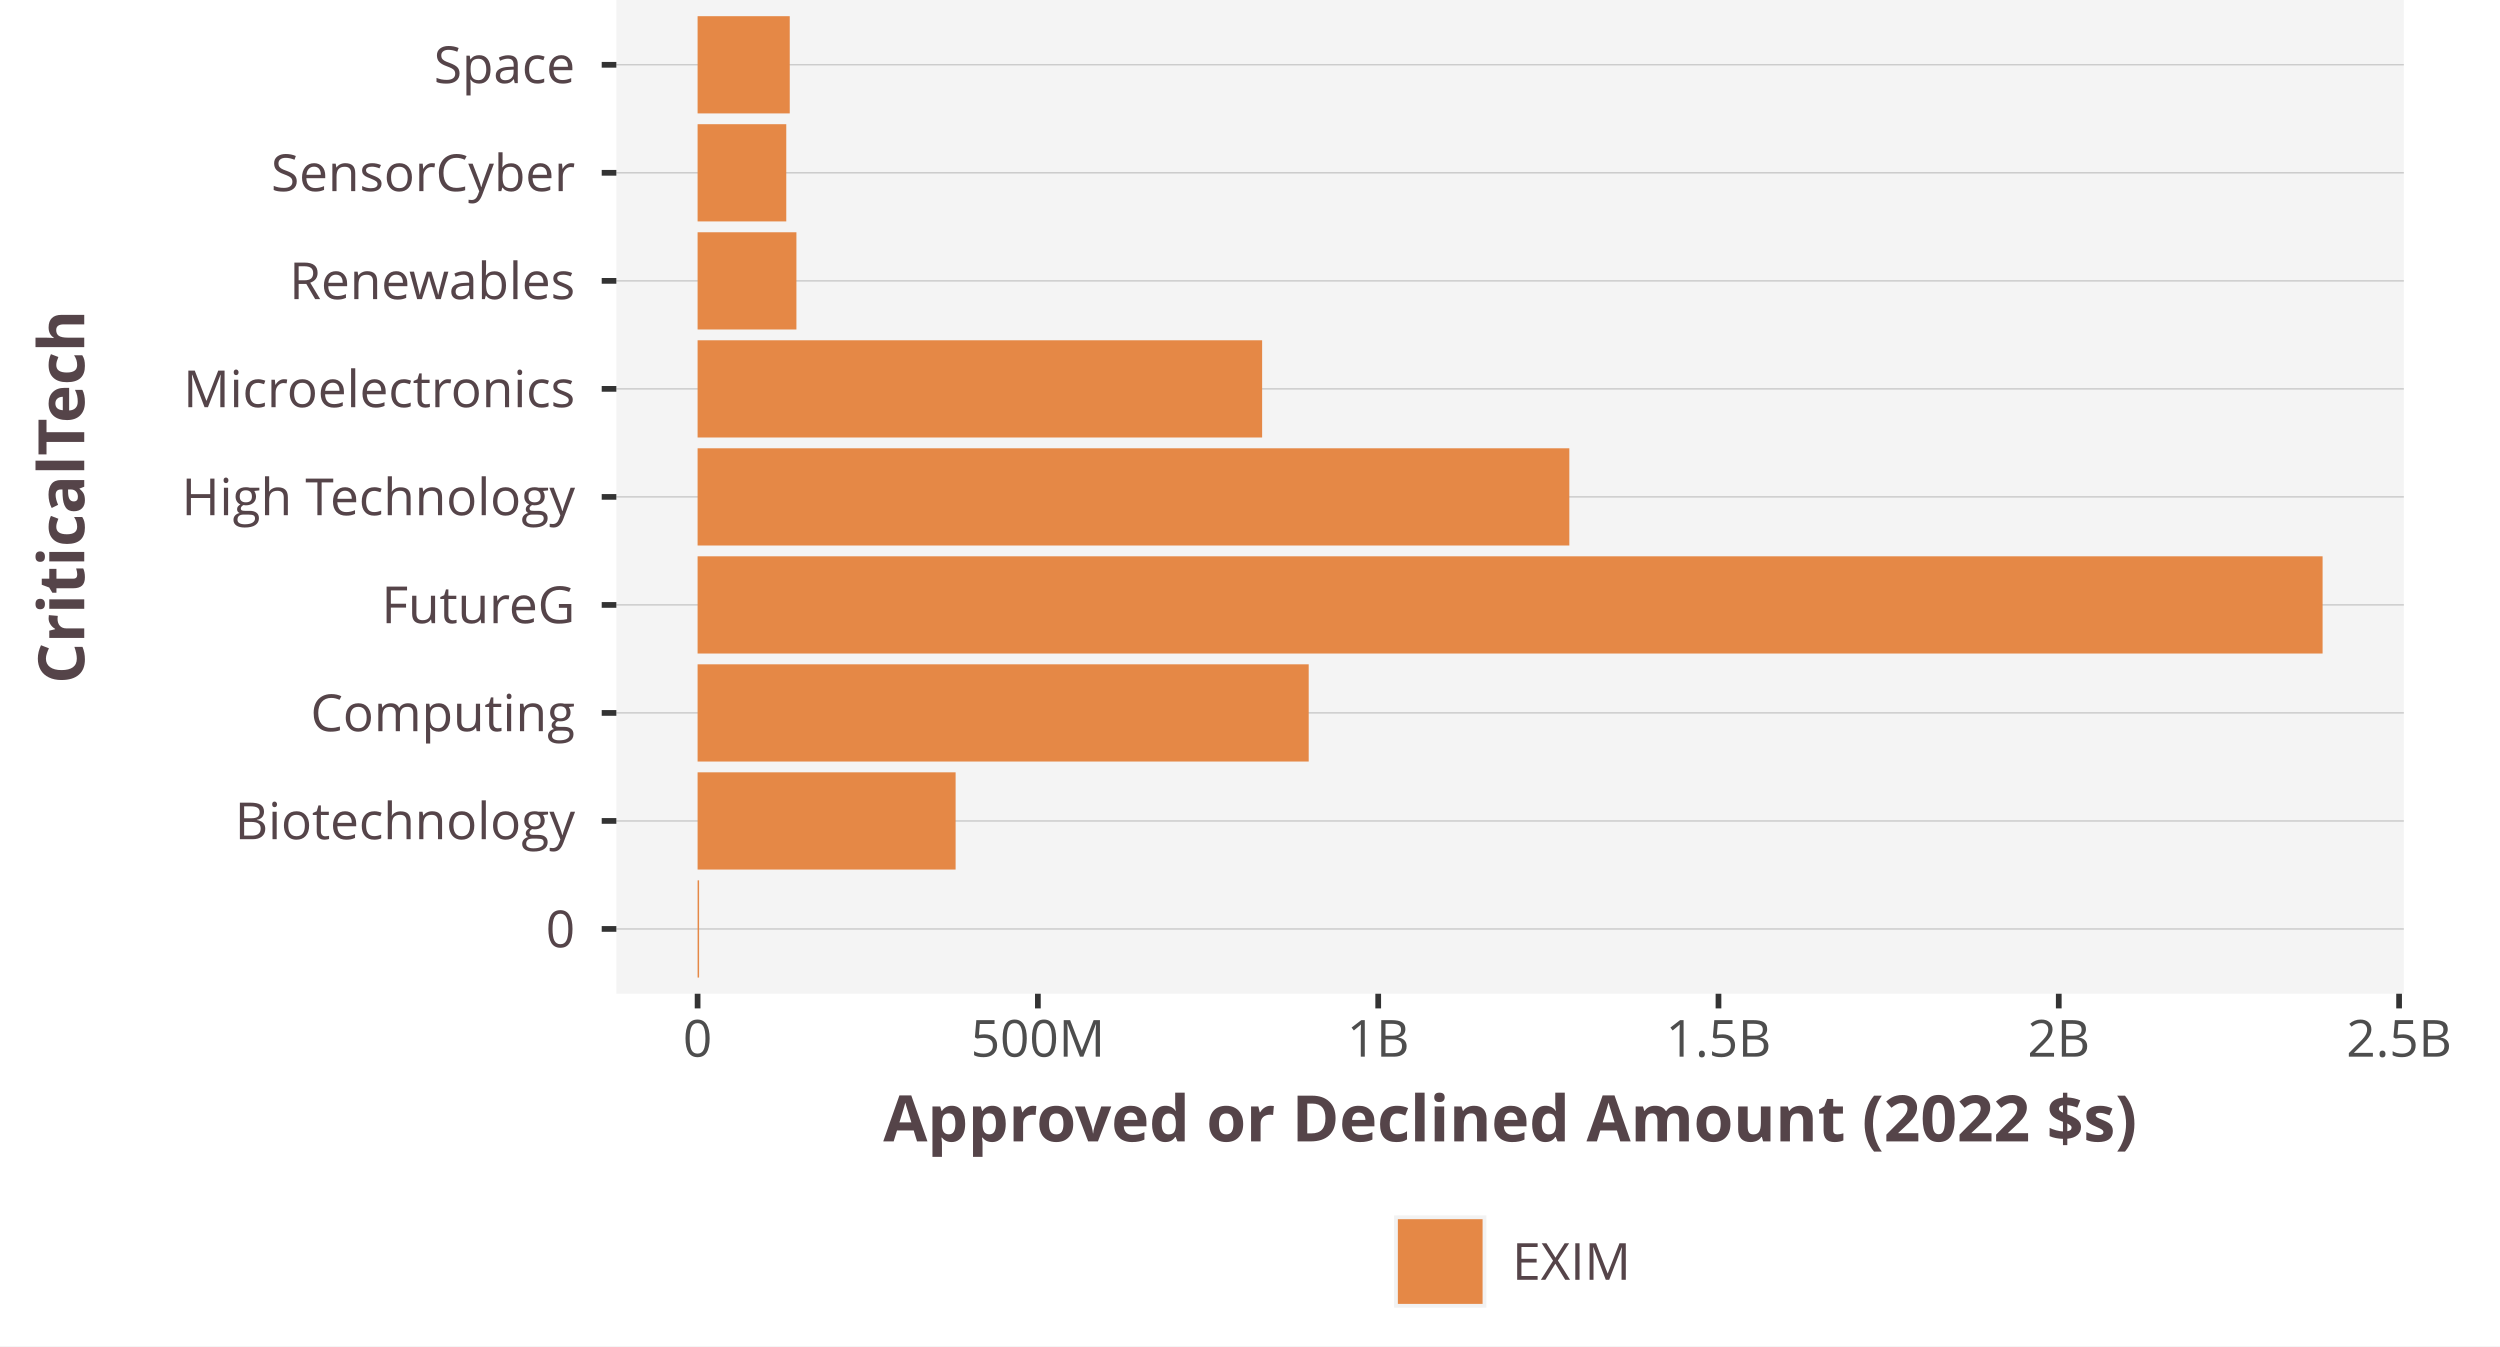
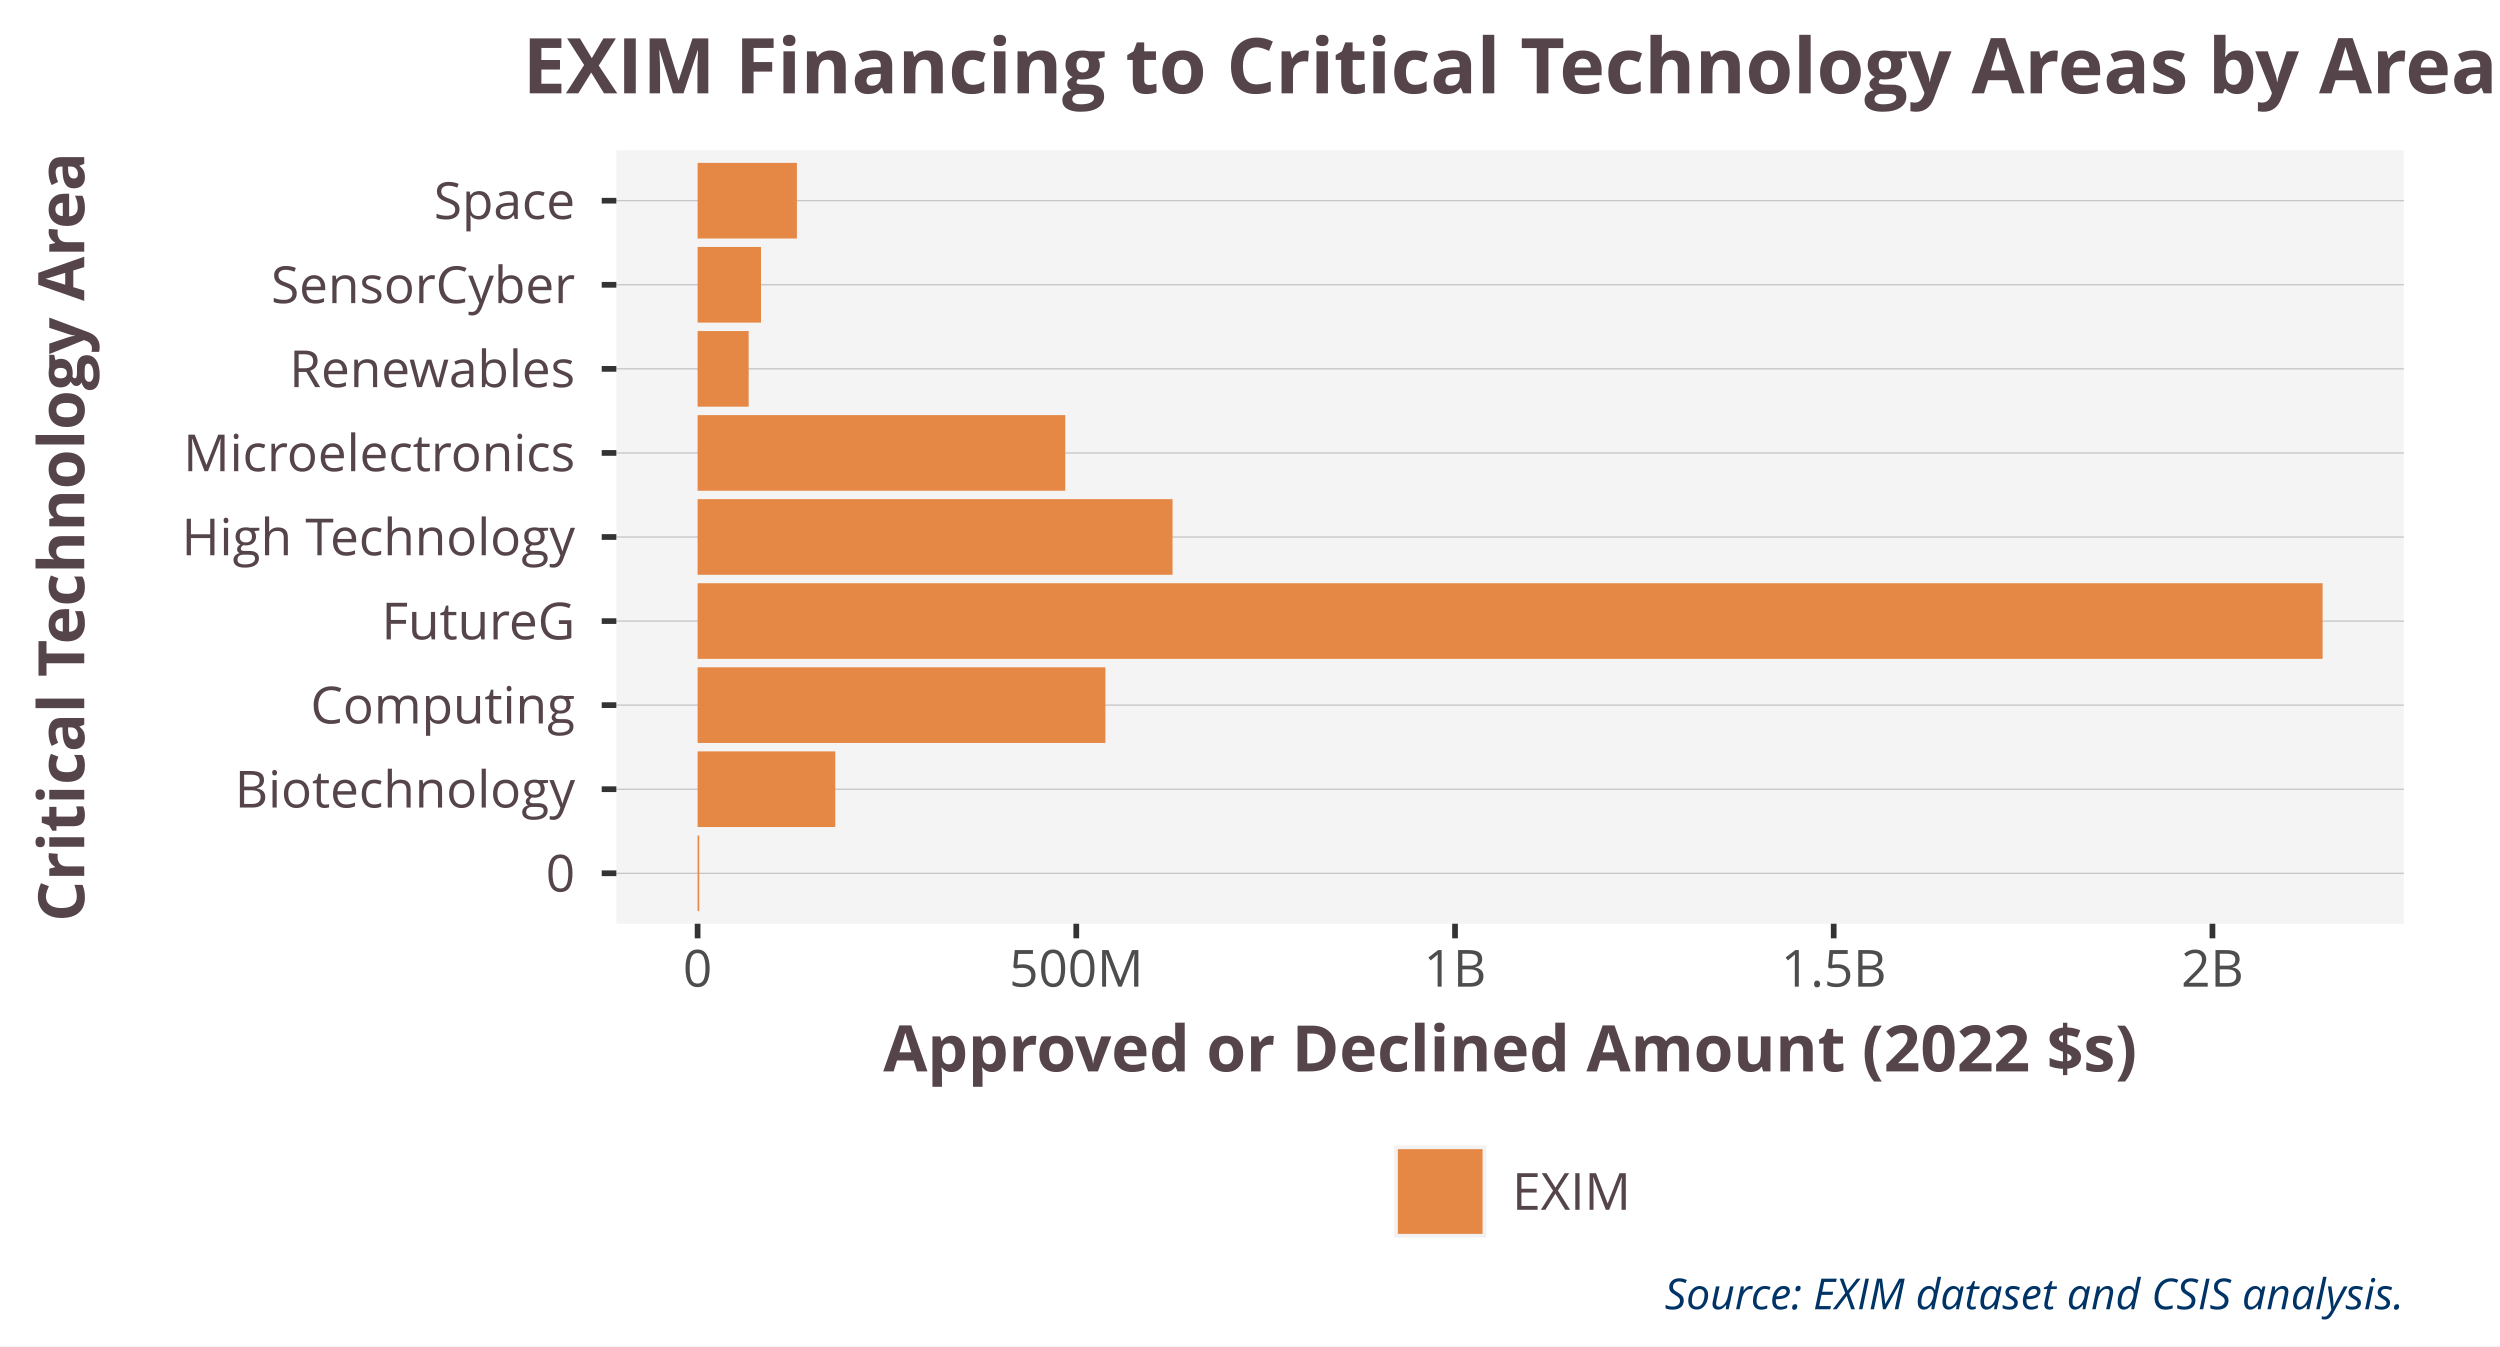
<svg xmlns="http://www.w3.org/2000/svg" class="svglite" width="468.00pt" height="252.00pt" viewBox="0 0 468.00 252.00">
  <defs>
    <style type="text/css">
    .svglite line, .svglite polyline, .svglite polygon, .svglite path, .svglite rect, .svglite circle {
      fill: none;
      stroke: #000000;
      stroke-linecap: round;
      stroke-linejoin: round;
      stroke-miterlimit: 10.00;
    }
    .svglite text {
      white-space: pre;
    }
  </style>
  </defs>
  <rect width="100%" height="100%" style="stroke: none; fill: #FFFFFF;" />
  <defs>
    <clipPath id="cpMC4wMHw0NjguMDB8MC4wMHwyNTIuMDA=">
      <rect x="0.00" y="0.00" width="468.00" height="252.00" />
    </clipPath>
  </defs>
  <g clip-path="url(#cpMC4wMHw0NjguMDB8MC4wMHwyNTIuMDA=)">
-     <rect x="0.00" y="-0" width="468.00" height="252.00" style="stroke-width: 1.07; stroke: #FFFFFF; fill: #FFFFFF;" />
+     <rect x="0.00" y="0.00" width="468.00" height="252.00" style="stroke-width: 1.07; stroke: #FFFFFF; fill: #FFFFFF;" />
  </g>
  <defs>
-     <clipPath id="cpMTE1LjM4fDQ1MC4wMHwwLjAwfDE4Ni4wMw==">
-       <rect x="115.38" y="0.00" width="334.62" height="186.03" />
+     <clipPath id="cpMTE1LjM4fDQ1MC4wMHwyOC4xM3wxNzIuOTI=">
+       <rect x="115.38" y="28.13" width="334.62" height="144.79" />
    </clipPath>
  </defs>
-   <g clip-path="url(#cpMTE1LjM4fDQ1MC4wMHwwLjAwfDE4Ni4wMw==)">
-     <rect x="115.38" y="0.00" width="334.62" height="186.03" style="stroke-width: 1.07; stroke: none; fill: #F4F4F4;" />
-     <polyline points="115.38,173.90 450.00,173.90 " style="stroke-width: 0.21; stroke: #BEBEBE; stroke-linecap: butt;" />
-     <polyline points="115.38,153.68 450.00,153.68 " style="stroke-width: 0.21; stroke: #BEBEBE; stroke-linecap: butt;" />
-     <polyline points="115.38,133.46 450.00,133.46 " style="stroke-width: 0.21; stroke: #BEBEBE; stroke-linecap: butt;" />
-     <polyline points="115.38,113.24 450.00,113.24 " style="stroke-width: 0.21; stroke: #BEBEBE; stroke-linecap: butt;" />
-     <polyline points="115.38,93.02 450.00,93.02 " style="stroke-width: 0.21; stroke: #BEBEBE; stroke-linecap: butt;" />
-     <polyline points="115.38,72.80 450.00,72.80 " style="stroke-width: 0.21; stroke: #BEBEBE; stroke-linecap: butt;" />
-     <polyline points="115.38,52.58 450.00,52.58 " style="stroke-width: 0.21; stroke: #BEBEBE; stroke-linecap: butt;" />
-     <polyline points="115.38,32.35 450.00,32.35 " style="stroke-width: 0.21; stroke: #BEBEBE; stroke-linecap: butt;" />
-     <polyline points="115.38,12.13 450.00,12.13 " style="stroke-width: 0.21; stroke: #BEBEBE; stroke-linecap: butt;" />
-     <rect x="130.59" y="144.58" width="48.30" height="18.20" style="stroke-width: 1.07; stroke: none; stroke-linecap: butt; stroke-linejoin: miter; fill: #E58846;" />
-     <rect x="130.59" y="124.36" width="114.40" height="18.20" style="stroke-width: 1.07; stroke: none; stroke-linecap: butt; stroke-linejoin: miter; fill: #E58846;" />
-     <rect x="130.59" y="104.14" width="304.20" height="18.20" style="stroke-width: 1.07; stroke: none; stroke-linecap: butt; stroke-linejoin: miter; fill: #E58846;" />
-     <rect x="130.59" y="83.92" width="163.19" height="18.20" style="stroke-width: 1.07; stroke: none; stroke-linecap: butt; stroke-linejoin: miter; fill: #E58846;" />
-     <rect x="130.59" y="63.70" width="105.68" height="18.20" style="stroke-width: 1.07; stroke: none; stroke-linecap: butt; stroke-linejoin: miter; fill: #E58846;" />
-     <rect x="130.59" y="43.48" width="18.50" height="18.20" style="stroke-width: 1.07; stroke: none; stroke-linecap: butt; stroke-linejoin: miter; fill: #E58846;" />
-     <rect x="130.59" y="23.25" width="16.60" height="18.20" style="stroke-width: 1.07; stroke: none; stroke-linecap: butt; stroke-linejoin: miter; fill: #E58846;" />
-     <rect x="130.59" y="3.03" width="17.25" height="18.20" style="stroke-width: 1.07; stroke: none; stroke-linecap: butt; stroke-linejoin: miter; fill: #E58846;" />
-     <rect x="130.59" y="164.80" width="0.28" height="18.20" style="stroke-width: 1.07; stroke: none; stroke-linecap: butt; stroke-linejoin: miter; fill: #E58846;" />
+   <g clip-path="url(#cpMTE1LjM4fDQ1MC4wMHwyOC4xM3wxNzIuOTI=)">
+     <rect x="115.38" y="28.13" width="334.62" height="144.79" style="stroke-width: 1.07; stroke: none; fill: #F4F4F4;" />
+     <polyline points="115.38,163.48 450.00,163.48 " style="stroke-width: 0.21; stroke: #BEBEBE; stroke-linecap: butt;" />
+     <polyline points="115.38,147.74 450.00,147.74 " style="stroke-width: 0.21; stroke: #BEBEBE; stroke-linecap: butt;" />
+     <polyline points="115.38,132.00 450.00,132.00 " style="stroke-width: 0.21; stroke: #BEBEBE; stroke-linecap: butt;" />
+     <polyline points="115.38,116.27 450.00,116.27 " style="stroke-width: 0.21; stroke: #BEBEBE; stroke-linecap: butt;" />
+     <polyline points="115.38,100.53 450.00,100.53 " style="stroke-width: 0.21; stroke: #BEBEBE; stroke-linecap: butt;" />
+     <polyline points="115.38,84.79 450.00,84.79 " style="stroke-width: 0.21; stroke: #BEBEBE; stroke-linecap: butt;" />
+     <polyline points="115.38,69.05 450.00,69.05 " style="stroke-width: 0.21; stroke: #BEBEBE; stroke-linecap: butt;" />
+     <polyline points="115.38,53.31 450.00,53.31 " style="stroke-width: 0.21; stroke: #BEBEBE; stroke-linecap: butt;" />
+     <polyline points="115.38,37.57 450.00,37.57 " style="stroke-width: 0.21; stroke: #BEBEBE; stroke-linecap: butt;" />
+     <rect x="130.59" y="140.66" width="25.77" height="14.16" style="stroke-width: 1.07; stroke: none; stroke-linecap: butt; stroke-linejoin: miter; fill: #E58846;" />
+     <rect x="130.59" y="124.92" width="76.34" height="14.16" style="stroke-width: 1.07; stroke: none; stroke-linecap: butt; stroke-linejoin: miter; fill: #E58846;" />
+     <rect x="130.59" y="109.18" width="304.20" height="14.16" style="stroke-width: 1.07; stroke: none; stroke-linecap: butt; stroke-linejoin: miter; fill: #E58846;" />
+     <rect x="130.59" y="93.44" width="88.91" height="14.16" style="stroke-width: 1.07; stroke: none; stroke-linecap: butt; stroke-linejoin: miter; fill: #E58846;" />
+     <rect x="130.59" y="77.71" width="68.83" height="14.16" style="stroke-width: 1.07; stroke: none; stroke-linecap: butt; stroke-linejoin: miter; fill: #E58846;" />
+     <rect x="130.59" y="61.97" width="9.56" height="14.16" style="stroke-width: 1.07; stroke: none; stroke-linecap: butt; stroke-linejoin: miter; fill: #E58846;" />
+     <rect x="130.59" y="46.23" width="11.87" height="14.16" style="stroke-width: 1.07; stroke: none; stroke-linecap: butt; stroke-linejoin: miter; fill: #E58846;" />
+     <rect x="130.59" y="30.49" width="18.59" height="14.16" style="stroke-width: 1.07; stroke: none; stroke-linecap: butt; stroke-linejoin: miter; fill: #E58846;" />
+     <rect x="130.59" y="156.40" width="0.31" height="14.16" style="stroke-width: 1.07; stroke: none; stroke-linecap: butt; stroke-linejoin: miter; fill: #E58846;" />
  </g>
  <g clip-path="url(#cpMC4wMHw0NjguMDB8MC4wMHwyNTIuMDA=)">
-     <text x="107.66" y="177.33" text-anchor="end" style="font-size: 9.60px;fill: #554449; font-family: &quot;Open Sans&quot;;" textLength="5.49px" lengthAdjust="spacingAndGlyphs">0</text>
-     <text x="107.66" y="157.10" text-anchor="end" style="font-size: 9.60px;fill: #554449; font-family: &quot;Open Sans&quot;;" textLength="63.50px" lengthAdjust="spacingAndGlyphs">Biotechnology</text>
-     <text x="107.66" y="136.88" text-anchor="end" style="font-size: 9.60px;fill: #554449; font-family: &quot;Open Sans&quot;;" textLength="49.36px" lengthAdjust="spacingAndGlyphs">Computing</text>
-     <text x="107.66" y="116.66" text-anchor="end" style="font-size: 9.60px;fill: #554449; font-family: &quot;Open Sans&quot;;" textLength="36.40px" lengthAdjust="spacingAndGlyphs">FutureG</text>
-     <text x="107.66" y="96.44" text-anchor="end" style="font-size: 9.60px;fill: #554449; font-family: &quot;Open Sans&quot;;" textLength="74.06px" lengthAdjust="spacingAndGlyphs">High Technology</text>
-     <text x="107.66" y="76.22" text-anchor="end" style="font-size: 9.60px;fill: #554449; font-family: &quot;Open Sans&quot;;" textLength="73.68px" lengthAdjust="spacingAndGlyphs">Microelectronics</text>
-     <text x="107.66" y="56.00" text-anchor="end" style="font-size: 9.60px;fill: #554449; font-family: &quot;Open Sans&quot;;" textLength="53.58px" lengthAdjust="spacingAndGlyphs">Renewables</text>
-     <text x="107.66" y="35.78" text-anchor="end" style="font-size: 9.60px;fill: #554449; font-family: &quot;Open Sans&quot;;" textLength="56.79px" lengthAdjust="spacingAndGlyphs">SensorCyber</text>
-     <text x="107.66" y="15.56" text-anchor="end" style="font-size: 9.60px;fill: #554449; font-family: &quot;Open Sans&quot;;" textLength="26.43px" lengthAdjust="spacingAndGlyphs">Space</text>
-     <polyline points="112.64,173.90 115.38,173.90 " style="stroke-width: 1.07; stroke: #333333; stroke-linecap: butt;" />
-     <polyline points="112.64,153.68 115.38,153.68 " style="stroke-width: 1.07; stroke: #333333; stroke-linecap: butt;" />
-     <polyline points="112.64,133.46 115.38,133.46 " style="stroke-width: 1.07; stroke: #333333; stroke-linecap: butt;" />
-     <polyline points="112.64,113.24 115.38,113.24 " style="stroke-width: 1.07; stroke: #333333; stroke-linecap: butt;" />
-     <polyline points="112.64,93.02 115.38,93.02 " style="stroke-width: 1.07; stroke: #333333; stroke-linecap: butt;" />
-     <polyline points="112.64,72.80 115.38,72.80 " style="stroke-width: 1.07; stroke: #333333; stroke-linecap: butt;" />
-     <polyline points="112.64,52.58 115.38,52.58 " style="stroke-width: 1.07; stroke: #333333; stroke-linecap: butt;" />
-     <polyline points="112.64,32.35 115.38,32.35 " style="stroke-width: 1.07; stroke: #333333; stroke-linecap: butt;" />
-     <polyline points="112.64,12.13 115.38,12.13 " style="stroke-width: 1.07; stroke: #333333; stroke-linecap: butt;" />
-     <polyline points="130.59,188.77 130.59,186.03 " style="stroke-width: 1.07; stroke: #333333; stroke-linecap: butt;" />
-     <polyline points="194.29,188.77 194.29,186.03 " style="stroke-width: 1.07; stroke: #333333; stroke-linecap: butt;" />
-     <polyline points="258.00,188.77 258.00,186.03 " style="stroke-width: 1.07; stroke: #333333; stroke-linecap: butt;" />
-     <polyline points="321.70,188.77 321.70,186.03 " style="stroke-width: 1.07; stroke: #333333; stroke-linecap: butt;" />
-     <polyline points="385.40,188.77 385.40,186.03 " style="stroke-width: 1.07; stroke: #333333; stroke-linecap: butt;" />
-     <polyline points="449.11,188.77 449.11,186.03 " style="stroke-width: 1.07; stroke: #333333; stroke-linecap: butt;" />
-     <text x="130.59" y="197.81" text-anchor="middle" style="font-size: 9.60px;fill: #4D4D4D; font-family: &quot;Open Sans&quot;;" textLength="5.49px" lengthAdjust="spacingAndGlyphs">0</text>
-     <text x="194.29" y="197.81" text-anchor="middle" style="font-size: 9.60px;fill: #4D4D4D; font-family: &quot;Open Sans&quot;;" textLength="25.08px" lengthAdjust="spacingAndGlyphs">500M</text>
-     <text x="258.00" y="197.81" text-anchor="middle" style="font-size: 9.60px;fill: #4D4D4D; font-family: &quot;Open Sans&quot;;" textLength="11.68px" lengthAdjust="spacingAndGlyphs">1B</text>
-     <text x="321.70" y="197.81" text-anchor="middle" style="font-size: 9.60px;fill: #4D4D4D; font-family: &quot;Open Sans&quot;;" textLength="19.68px" lengthAdjust="spacingAndGlyphs">1.5B</text>
-     <text x="385.40" y="197.81" text-anchor="middle" style="font-size: 9.60px;fill: #4D4D4D; font-family: &quot;Open Sans&quot;;" textLength="11.68px" lengthAdjust="spacingAndGlyphs">2B</text>
-     <text x="449.11" y="197.81" text-anchor="middle" style="font-size: 9.60px;fill: #4D4D4D; font-family: &quot;Open Sans&quot;;" textLength="19.68px" lengthAdjust="spacingAndGlyphs">2.5B</text>
-     <text x="282.69" y="213.67" text-anchor="middle" style="font-size: 12.00px; font-weight: bold;fill: #554449; font-family: &quot;Open Sans&quot;;" textLength="235.30px" lengthAdjust="spacingAndGlyphs">Approved or Declined Amount (2022 $s)</text>
-     <text transform="translate(15.77,93.02) rotate(-90)" text-anchor="middle" style="font-size: 12.00px; font-weight: bold;fill: #554449; font-family: &quot;Open Sans&quot;;" textLength="70.83px" lengthAdjust="spacingAndGlyphs">CriticalTech</text>
-     <rect x="258.14" y="227.52" width="49.10" height="17.28" style="stroke-width: 1.07; stroke: none; fill: #FFFFFF;" />
-     <rect x="260.97" y="227.52" width="17.28" height="17.28" style="stroke-width: 1.07; stroke: none; fill: #F2F2F2;" />
-     <rect x="261.68" y="228.23" width="15.86" height="15.86" style="stroke-width: 1.07; stroke: none; stroke-linecap: butt; stroke-linejoin: miter; fill: #E58846;" />
-     <text x="283.08" y="239.58" style="font-size: 9.60px;fill: #554449; font-family: &quot;Open Sans&quot;;" textLength="22.17px" lengthAdjust="spacingAndGlyphs">EXIM</text>
+     <text x="107.66" y="166.90" text-anchor="end" style="font-size: 9.60px;fill: #554449; font-family: &quot;Open Sans&quot;;" textLength="5.49px" lengthAdjust="spacingAndGlyphs">0</text>
+     <text x="107.66" y="151.17" text-anchor="end" style="font-size: 9.60px;fill: #554449; font-family: &quot;Open Sans&quot;;" textLength="63.50px" lengthAdjust="spacingAndGlyphs">Biotechnology</text>
+     <text x="107.66" y="135.43" text-anchor="end" style="font-size: 9.60px;fill: #554449; font-family: &quot;Open Sans&quot;;" textLength="49.36px" lengthAdjust="spacingAndGlyphs">Computing</text>
+     <text x="107.66" y="119.69" text-anchor="end" style="font-size: 9.60px;fill: #554449; font-family: &quot;Open Sans&quot;;" textLength="36.40px" lengthAdjust="spacingAndGlyphs">FutureG</text>
+     <text x="107.66" y="103.95" text-anchor="end" style="font-size: 9.60px;fill: #554449; font-family: &quot;Open Sans&quot;;" textLength="74.06px" lengthAdjust="spacingAndGlyphs">High Technology</text>
+     <text x="107.66" y="88.21" text-anchor="end" style="font-size: 9.60px;fill: #554449; font-family: &quot;Open Sans&quot;;" textLength="73.68px" lengthAdjust="spacingAndGlyphs">Microelectronics</text>
+     <text x="107.66" y="72.47" text-anchor="end" style="font-size: 9.60px;fill: #554449; font-family: &quot;Open Sans&quot;;" textLength="53.58px" lengthAdjust="spacingAndGlyphs">Renewables</text>
+     <text x="107.66" y="56.74" text-anchor="end" style="font-size: 9.60px;fill: #554449; font-family: &quot;Open Sans&quot;;" textLength="56.79px" lengthAdjust="spacingAndGlyphs">SensorCyber</text>
+     <text x="107.66" y="41.00" text-anchor="end" style="font-size: 9.60px;fill: #554449; font-family: &quot;Open Sans&quot;;" textLength="26.43px" lengthAdjust="spacingAndGlyphs">Space</text>
+     <polyline points="112.64,163.48 115.38,163.48 " style="stroke-width: 1.07; stroke: #333333; stroke-linecap: butt;" />
+     <polyline points="112.64,147.74 115.38,147.74 " style="stroke-width: 1.07; stroke: #333333; stroke-linecap: butt;" />
+     <polyline points="112.64,132.00 115.38,132.00 " style="stroke-width: 1.07; stroke: #333333; stroke-linecap: butt;" />
+     <polyline points="112.64,116.27 115.38,116.27 " style="stroke-width: 1.07; stroke: #333333; stroke-linecap: butt;" />
+     <polyline points="112.64,100.53 115.38,100.53 " style="stroke-width: 1.07; stroke: #333333; stroke-linecap: butt;" />
+     <polyline points="112.64,84.79 115.38,84.79 " style="stroke-width: 1.07; stroke: #333333; stroke-linecap: butt;" />
+     <polyline points="112.64,69.05 115.38,69.05 " style="stroke-width: 1.07; stroke: #333333; stroke-linecap: butt;" />
+     <polyline points="112.64,53.31 115.38,53.31 " style="stroke-width: 1.07; stroke: #333333; stroke-linecap: butt;" />
+     <polyline points="112.64,37.57 115.38,37.57 " style="stroke-width: 1.07; stroke: #333333; stroke-linecap: butt;" />
+     <polyline points="130.59,175.66 130.59,172.92 " style="stroke-width: 1.07; stroke: #333333; stroke-linecap: butt;" />
+     <polyline points="201.48,175.66 201.48,172.92 " style="stroke-width: 1.07; stroke: #333333; stroke-linecap: butt;" />
+     <polyline points="272.38,175.66 272.38,172.92 " style="stroke-width: 1.07; stroke: #333333; stroke-linecap: butt;" />
+     <polyline points="343.27,175.66 343.27,172.92 " style="stroke-width: 1.07; stroke: #333333; stroke-linecap: butt;" />
+     <polyline points="414.17,175.66 414.17,172.92 " style="stroke-width: 1.07; stroke: #333333; stroke-linecap: butt;" />
+     <text x="130.59" y="184.70" text-anchor="middle" style="font-size: 9.60px;fill: #4D4D4D; font-family: &quot;Open Sans&quot;;" textLength="5.49px" lengthAdjust="spacingAndGlyphs">0</text>
+     <text x="201.48" y="184.70" text-anchor="middle" style="font-size: 9.60px;fill: #4D4D4D; font-family: &quot;Open Sans&quot;;" textLength="25.08px" lengthAdjust="spacingAndGlyphs">500M</text>
+     <text x="272.38" y="184.70" text-anchor="middle" style="font-size: 9.60px;fill: #4D4D4D; font-family: &quot;Open Sans&quot;;" textLength="11.68px" lengthAdjust="spacingAndGlyphs">1B</text>
+     <text x="343.27" y="184.70" text-anchor="middle" style="font-size: 9.60px;fill: #4D4D4D; font-family: &quot;Open Sans&quot;;" textLength="19.68px" lengthAdjust="spacingAndGlyphs">1.5B</text>
+     <text x="414.17" y="184.70" text-anchor="middle" style="font-size: 9.60px;fill: #4D4D4D; font-family: &quot;Open Sans&quot;;" textLength="11.68px" lengthAdjust="spacingAndGlyphs">2B</text>
+     <text x="282.69" y="200.56" text-anchor="middle" style="font-size: 12.00px; font-weight: bold;fill: #554449; font-family: &quot;Open Sans&quot;;" textLength="235.30px" lengthAdjust="spacingAndGlyphs">Approved or Declined Amount (2022 $s)</text>
+     <text transform="translate(15.77,100.53) rotate(-90)" text-anchor="middle" style="font-size: 12.00px; font-weight: bold;fill: #554449; font-family: &quot;Open Sans&quot;;" textLength="145.16px" lengthAdjust="spacingAndGlyphs">Critical Technology Area</text>
+     <rect x="258.14" y="214.41" width="49.10" height="17.28" style="stroke-width: 1.07; stroke: none; fill: #FFFFFF;" />
+     <rect x="260.97" y="214.41" width="17.28" height="17.28" style="stroke-width: 1.07; stroke: none; fill: #F2F2F2;" />
+     <rect x="261.68" y="215.12" width="15.86" height="15.86" style="stroke-width: 1.07; stroke: none; stroke-linecap: butt; stroke-linejoin: miter; fill: #E58846;" />
+     <text x="283.08" y="226.47" style="font-size: 9.60px;fill: #554449; font-family: &quot;Open Sans&quot;;" textLength="22.17px" lengthAdjust="spacingAndGlyphs">EXIM</text>
+     <text x="282.69" y="17.47" text-anchor="middle" style="font-size: 14.40px; font-weight: bold;fill: #554449; font-family: &quot;Open Sans&quot;;" textLength="371.30px" lengthAdjust="spacingAndGlyphs">EXIM Financing to Critical Technology Areas by Area</text>
+     <text x="450.00" y="245.09" text-anchor="end" style="font-size: 8.00px; font-style: italic;fill: #003366; font-family: &quot;Open Sans&quot;;" textLength="140.90px" lengthAdjust="spacingAndGlyphs">Source:  EXIM dataset and CSIS analysis.</text>
  </g>
</svg>
